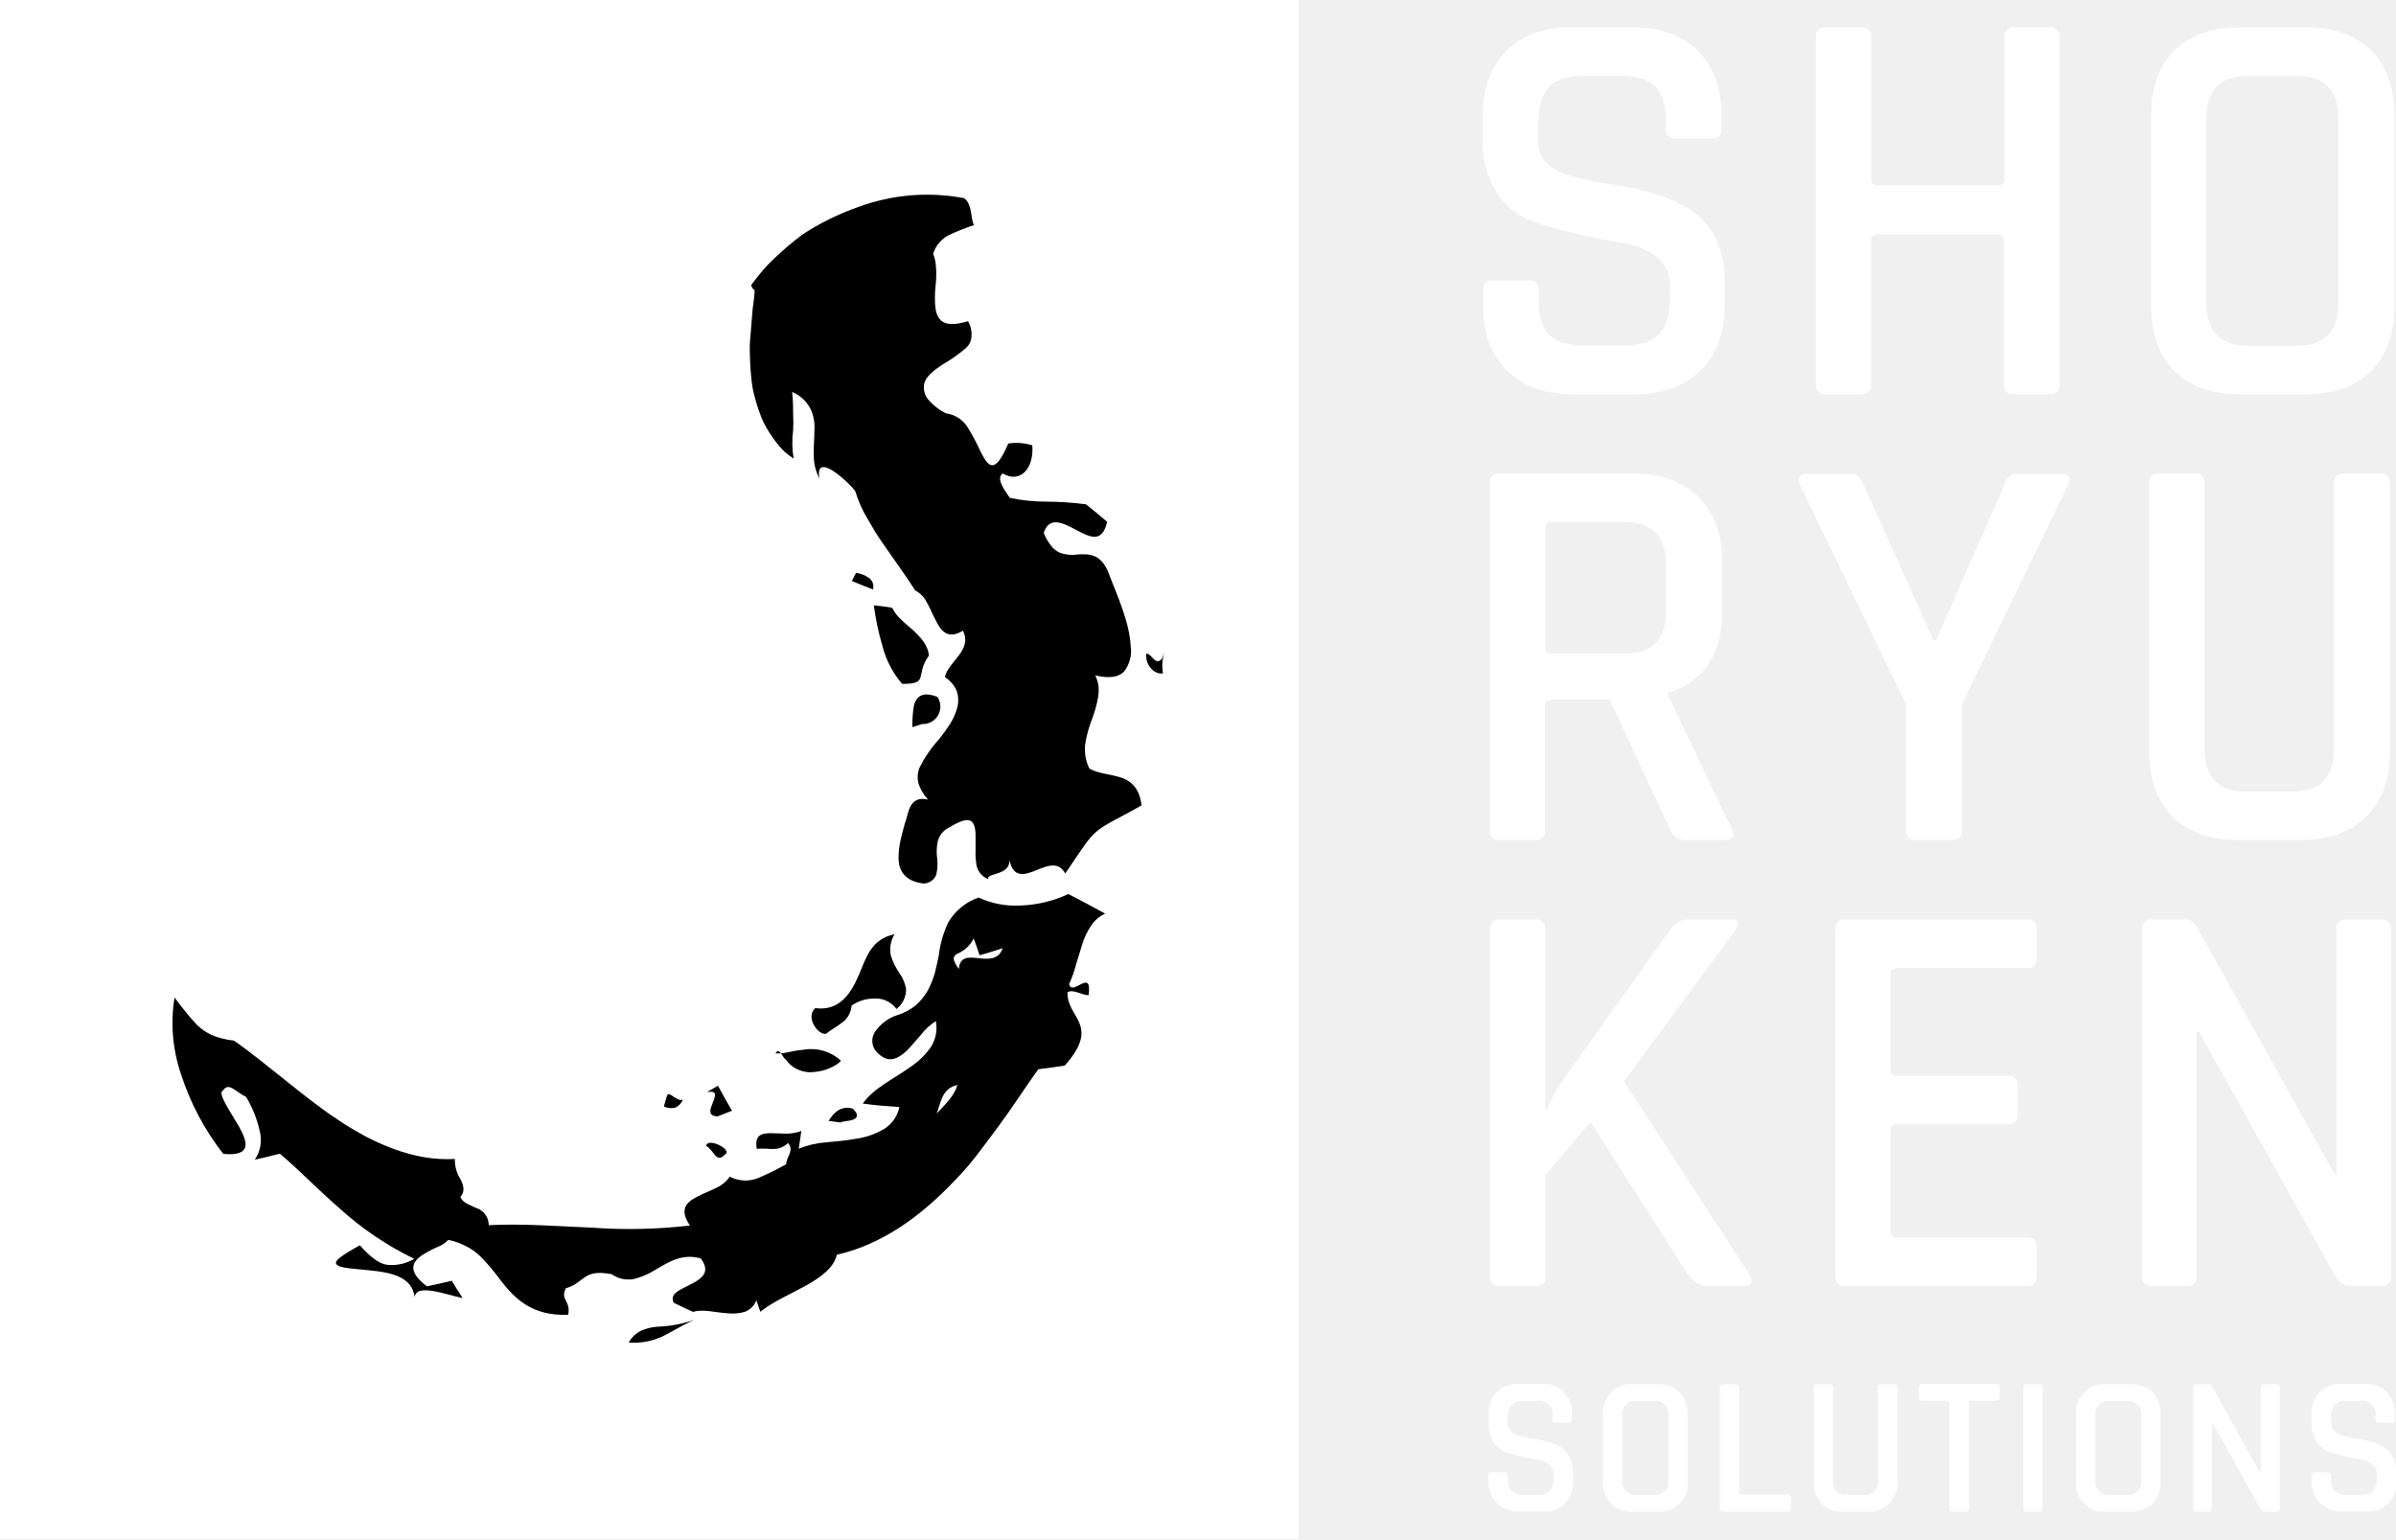
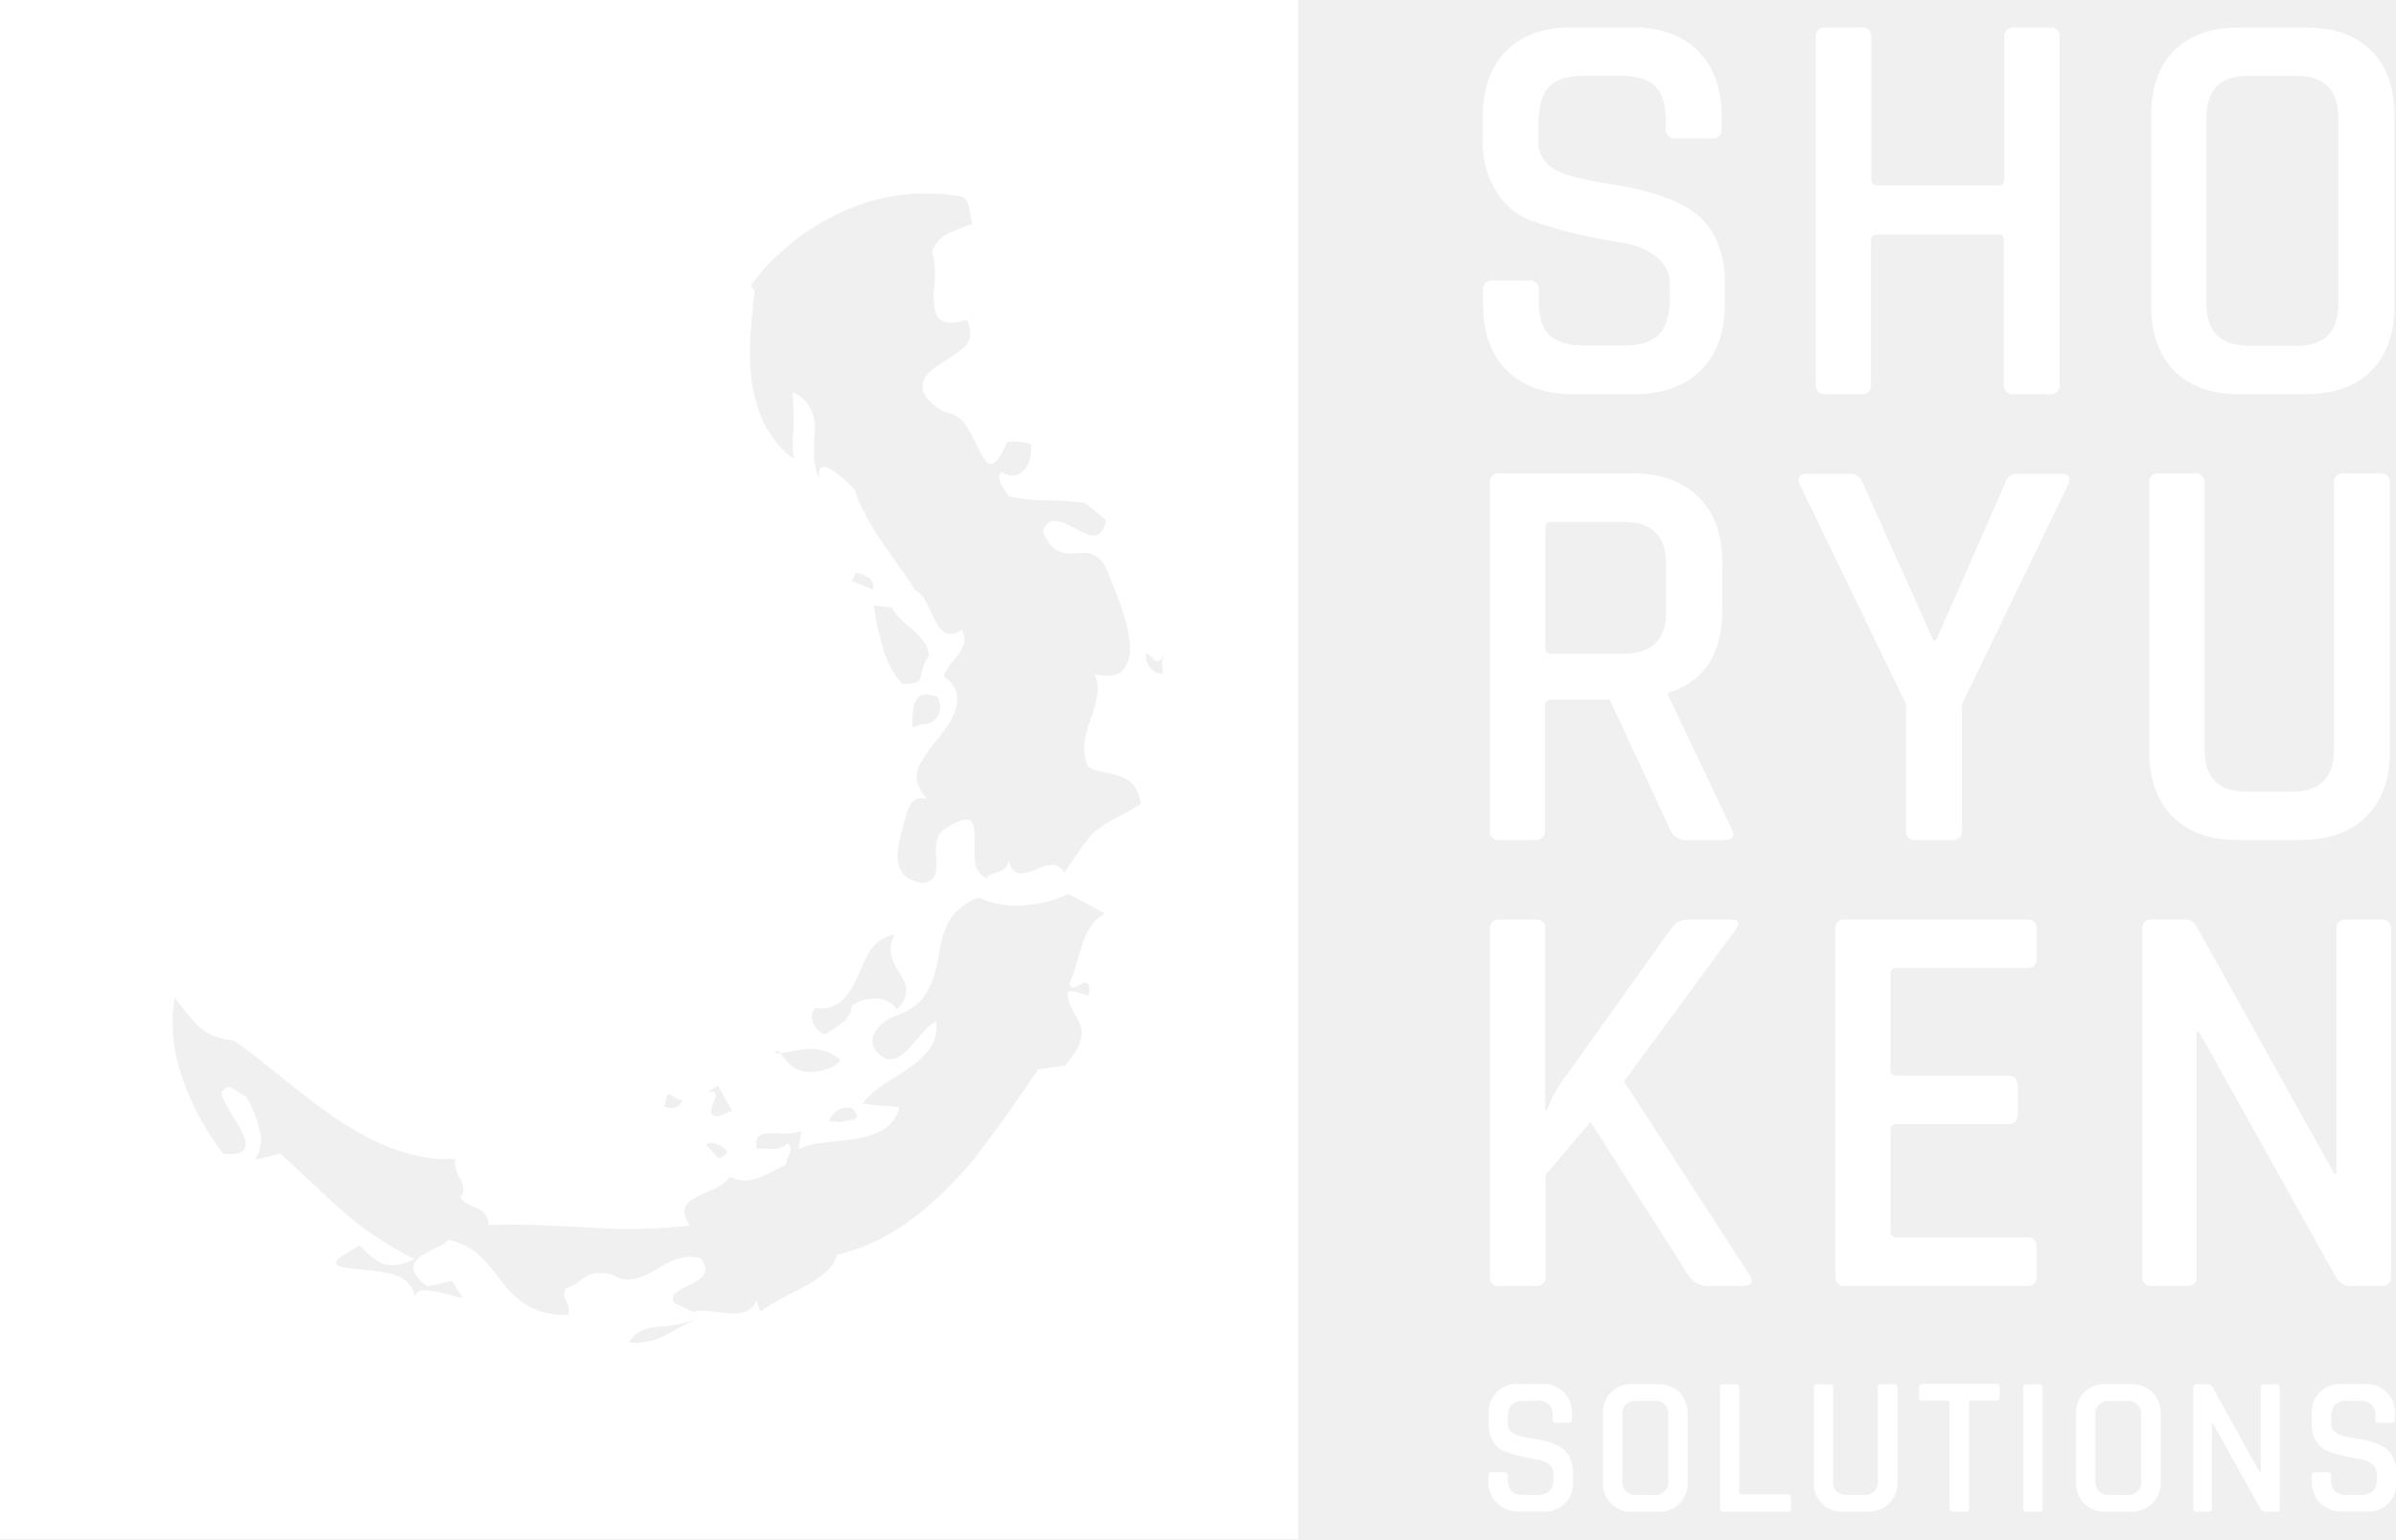
<svg xmlns="http://www.w3.org/2000/svg" viewBox="0 0 340.33 218.65">
  <defs>
    <style>.cls-1{fill:#fff;}</style>
  </defs>
  <g id="Layer_2" data-name="Layer 2">
    <g id="Content">
-       <g id="Final">
-         <g id="With_Title" data-name="With Title">
-           <g id="Black_BG" data-name="Black BG">
-             <g id="Components">
-               <path class="cls-1" d="M210.66,43.33v-2.1A1.22,1.22,0,0,1,212,39.85h5.18a1.22,1.22,0,0,1,1.38,1.38v1.45q0,3.41,1.5,4.9t5,1.5h5.59q3.48,0,5-1.58c1-1,1.54-2.76,1.54-5.14V40.5a4.83,4.83,0,0,0-2-4.09,10.53,10.53,0,0,0-4.89-1.94q-2.93-.45-6.4-1.26a56.8,56.8,0,0,1-6.39-1.86,9.94,9.94,0,0,1-4.9-4,12.89,12.89,0,0,1-2-7.45v-3.4c0-3.93,1.12-7,3.36-9.27s5.33-3.36,9.27-3.36h8.59c4,0,7.11,1.13,9.35,3.36s3.36,5.34,3.36,9.27v1.79a1.22,1.22,0,0,1-1.38,1.37H238a1.22,1.22,0,0,1-1.38-1.37V17.26q0-3.48-1.5-5t-5-1.49h-5.11q-3.48,0-5,1.57c-1,1.06-1.5,2.85-1.5,5.39v2.51c0,2.43,1.75,4.07,5.26,4.94q2.35.57,5.14,1a42.94,42.94,0,0,1,5.63,1.21,23.59,23.59,0,0,1,5.18,2.15,9.89,9.89,0,0,1,3.8,4,13.66,13.66,0,0,1,1.46,6.59v3.16q0,5.91-3.36,9.27T232.44,56h-9.07q-5.91,0-9.31-3.36T210.66,43.33Z" />
-               <path class="cls-1" d="M264.42,56h-5.1a1.22,1.22,0,0,1-1.38-1.37V5.28a1.22,1.22,0,0,1,1.38-1.38h5.1a1.22,1.22,0,0,1,1.38,1.38V25.52c0,.54.32.81,1,.81h17.08a.72.72,0,0,0,.81-.81V5.28A1.22,1.22,0,0,1,286,3.9h5.18a1.21,1.21,0,0,1,1.37,1.38V54.59A1.21,1.21,0,0,1,291.22,56H286a1.22,1.22,0,0,1-1.38-1.37V34.1a.72.72,0,0,0-.81-.81H266.77c-.65,0-1,.27-1,.81V54.59A1.22,1.22,0,0,1,264.42,56Z" />
-               <path class="cls-1" d="M327.49,56H318.1q-6,0-9.27-3.32t-3.28-9.23v-27q0-6,3.28-9.27T318.1,3.9h9.39q6,0,9.31,3.28t3.32,9.27v27q0,5.91-3.32,9.23T327.49,56Zm-8.26-6.88h7q5.91,0,5.91-6V16.78c0-4-2-6-5.91-6h-7c-3.89,0-5.83,2-5.83,6V43.09Q313.4,49.08,319.23,49.08Z" />
-               <path class="cls-1" d="M218.11,119.32H213a1.21,1.21,0,0,1-1.37-1.37V68.64A1.21,1.21,0,0,1,213,67.26h19c3.94,0,7,1.13,9.27,3.36s3.36,5.34,3.36,9.27v6.8q0,9.32-7.69,11.74v.33l9,18.94q.88,1.62-1,1.62h-5A2.41,2.41,0,0,1,237.3,118l-8.66-18.63h-8.18c-.65,0-1,.28-1,.81V118A1.22,1.22,0,0,1,218.11,119.32Zm2.27-26.47h10.28q6,0,6-5.91v-6.8c0-4-2-6-6-6H220.38c-.6,0-.89.27-.89.81V92C219.49,92.58,219.78,92.85,220.38,92.85Z" />
-               <path class="cls-1" d="M277.29,119.32h-5.18a1.22,1.22,0,0,1-1.38-1.37v-17.9L255.6,68.72a.91.91,0,0,1,0-1,1.07,1.07,0,0,1,.89-.41H263q1.05,0,1.62,1.38l10,22.26H275l9.79-22.26q.49-1.38,1.62-1.38h6.48a1.06,1.06,0,0,1,.93.41,1,1,0,0,1,0,1l-15.14,31.33V118A1.22,1.22,0,0,1,277.29,119.32Z" />
-               <path class="cls-1" d="M332.91,67.26H338c1,0,1.46.44,1.46,1.3v38.21q0,5.91-3.36,9.23t-9.27,3.32h-9q-5.91,0-9.23-3.32t-3.32-9.23V68.64a1.22,1.22,0,0,1,1.38-1.38h5.1a1.22,1.22,0,0,1,1.38,1.38v37.81q0,6,5.83,6h6.64c3.93,0,5.91-2,5.91-6V68.64A1.21,1.21,0,0,1,332.91,67.26Z" />
-               <path class="cls-1" d="M218.11,182.68H213a1.21,1.21,0,0,1-1.37-1.37V132a1.21,1.21,0,0,1,1.37-1.37h5.1a1.21,1.21,0,0,1,1.38,1.37v25.67h.24a17.7,17.7,0,0,1,2.11-4L237.3,132a2.88,2.88,0,0,1,2.59-1.37h6c1.14,0,1.32.51.57,1.53l-15.79,21.46,17.81,27.44c.65,1.08.33,1.62-1,1.62H243a3.39,3.39,0,0,1-3.08-1.37l-14-21.94-6.39,7.53v14.41A1.22,1.22,0,0,1,218.11,182.68Z" />
-               <path class="cls-1" d="M288,182.68H262.07a1.21,1.21,0,0,1-1.37-1.37V132a1.21,1.21,0,0,1,1.37-1.37H288c.86,0,1.29.45,1.29,1.37v4.13q0,1.38-1.29,1.38H269.52c-.65,0-1,.27-1,.81V152c0,.54.32.81,1,.81h15.63c1,0,1.45.46,1.45,1.37v4.13c0,.92-.48,1.38-1.45,1.38H269.52c-.65,0-1,.27-1,.81v14.41c0,.59.32.89,1,.89H288q1.29,0,1.29,1.38v4.13C289.27,182.22,288.84,182.68,288,182.68Z" />
-               <path class="cls-1" d="M310.65,182.68h-5a1.22,1.22,0,0,1-1.38-1.37V132a1.21,1.21,0,0,1,1.38-1.37h4.53a1.83,1.83,0,0,1,1.78.89l19.6,35.21h.32V132a1.21,1.21,0,0,1,1.38-1.37h5a1.21,1.21,0,0,1,1.37,1.37v49.31a1.21,1.21,0,0,1-1.37,1.37h-4.38a2.41,2.41,0,0,1-2.1-1.29l-19.43-34.82H312v34.74A1.21,1.21,0,0,1,310.65,182.68Z" />
-               <path class="cls-1" d="M211.42,210.36v-.74a.42.42,0,0,1,.47-.48h1.81a.42.42,0,0,1,.48.48v.51a2.31,2.31,0,0,0,.52,1.7,2.36,2.36,0,0,0,1.73.52h1.94a2.4,2.4,0,0,0,1.75-.54,2.55,2.55,0,0,0,.53-1.79v-.65A1.67,1.67,0,0,0,220,208a3.76,3.76,0,0,0-1.7-.68c-.68-.1-1.42-.25-2.23-.43a21.09,21.09,0,0,1-2.22-.65,3.48,3.48,0,0,1-1.7-1.38,4.52,4.52,0,0,1-.69-2.59V201a4,4,0,0,1,4.39-4.39h3a4,4,0,0,1,4.42,4.39v.62a.42.42,0,0,1-.47.48h-1.81a.42.42,0,0,1-.48-.48v-.36A1.92,1.92,0,0,0,218.2,199h-1.77a2.31,2.31,0,0,0-1.73.55,2.69,2.69,0,0,0-.52,1.88v.87c0,.84.6,1.42,1.83,1.72.54.13,1.14.24,1.78.34a14,14,0,0,1,2,.42,8.09,8.09,0,0,1,1.8.74,3.43,3.43,0,0,1,1.33,1.41,4.92,4.92,0,0,1,.5,2.3v1.1a4,4,0,0,1-4.39,4.39h-3.15a4.41,4.41,0,0,1-3.24-1.17A4.31,4.31,0,0,1,211.42,210.36Z" />
-               <path class="cls-1" d="M235.32,214.75h-3.26a4,4,0,0,1-4.37-4.37V201a4,4,0,0,1,4.37-4.37h3.26a4.41,4.41,0,0,1,3.24,1.14,4.34,4.34,0,0,1,1.16,3.23v9.37a4,4,0,0,1-4.4,4.37Zm-2.87-2.4h2.45a1.83,1.83,0,0,0,2.06-2.08v-9.15A1.84,1.84,0,0,0,234.9,199h-2.45a1.82,1.82,0,0,0-2,2.09v9.15A1.82,1.82,0,0,0,232.45,212.35Z" />
-               <path class="cls-1" d="M253.91,214.75h-9.13a.42.42,0,0,1-.47-.48V197.12a.42.42,0,0,1,.47-.48h1.78a.42.42,0,0,1,.48.48V212c0,.18.11.28.34.28h6.53q.48,0,.48.51v1.46A.42.42,0,0,1,253.91,214.75Z" />
-               <path class="cls-1" d="M267.23,196.64H269q.51,0,.51.45v13.29a4.31,4.31,0,0,1-1.17,3.21,4.38,4.38,0,0,1-3.22,1.16H262a4,4,0,0,1-4.36-4.37V197.12a.42.42,0,0,1,.47-.48h1.78a.42.42,0,0,1,.48.48v13.15a1.81,1.81,0,0,0,2,2.08h2.31a1.83,1.83,0,0,0,2.06-2.08V197.12A.42.42,0,0,1,267.23,196.64Z" />
-               <path class="cls-1" d="M279.2,214.75h-1.78q-.51,0-.51-.48v-15c0-.19-.09-.29-.28-.29h-3.54c-.34,0-.51-.15-.51-.47v-1.44q0-.48.51-.48h10.44q.51,0,.51.48v1.44c0,.32-.17.47-.51.47H280c-.2,0-.31.1-.31.29v15A.42.42,0,0,1,279.2,214.75Z" />
-               <path class="cls-1" d="M290.12,197.12v17.15a.42.42,0,0,1-.48.48h-1.77a.42.42,0,0,1-.48-.48V197.12a.42.42,0,0,1,.48-.48h1.77A.42.42,0,0,1,290.12,197.12Z" />
-               <path class="cls-1" d="M302.51,214.75h-3.27a4,4,0,0,1-4.36-4.37V201a4,4,0,0,1,4.36-4.37h3.27a4.41,4.41,0,0,1,3.24,1.14A4.34,4.34,0,0,1,306.9,201v9.37a4.34,4.34,0,0,1-1.15,3.21A4.38,4.38,0,0,1,302.51,214.75Zm-2.87-2.4h2.45a1.83,1.83,0,0,0,2.06-2.08v-9.15a1.84,1.84,0,0,0-2.06-2.09h-2.45a1.82,1.82,0,0,0-2,2.09v9.15A1.82,1.82,0,0,0,299.64,212.35Z" />
-               <path class="cls-1" d="M313.72,214.75H312a.42.42,0,0,1-.48-.48V197.12a.42.42,0,0,1,.48-.48h1.58a.63.63,0,0,1,.62.31L321,209.2h.12V197.12a.42.42,0,0,1,.48-.48h1.74a.42.42,0,0,1,.48.48v17.15a.42.42,0,0,1-.48.48H321.8a.84.84,0,0,1-.73-.45l-6.76-12.11h-.11v12.08A.42.42,0,0,1,313.72,214.75Z" />
-               <path class="cls-1" d="M328.36,210.36v-.74a.42.42,0,0,1,.48-.48h1.8a.42.42,0,0,1,.48.48v.51a2.31,2.31,0,0,0,.52,1.7,2.39,2.39,0,0,0,1.73.52h1.95a2.37,2.37,0,0,0,1.74-.54,2.5,2.5,0,0,0,.54-1.79v-.65a1.67,1.67,0,0,0-.69-1.42,3.76,3.76,0,0,0-1.71-.68c-.67-.1-1.41-.25-2.22-.43a20.41,20.41,0,0,1-2.22-.65,3.55,3.55,0,0,1-1.71-1.38,4.52,4.52,0,0,1-.69-2.59V201a4,4,0,0,1,4.39-4.39h3a4.05,4.05,0,0,1,4.42,4.39v.62a.42.42,0,0,1-.48.48h-1.8a.42.42,0,0,1-.48-.48v-.36a1.92,1.92,0,0,0-2.25-2.26h-1.78a2.34,2.34,0,0,0-1.73.55,2.69,2.69,0,0,0-.52,1.88v.87c0,.84.61,1.42,1.83,1.72.55.13,1.14.24,1.79.34a14,14,0,0,1,2,.42,8.5,8.5,0,0,1,1.8.74,3.47,3.47,0,0,1,1.32,1.41,4.8,4.8,0,0,1,.51,2.3v1.1a4,4,0,0,1-4.39,4.39h-3.16a4.41,4.41,0,0,1-3.24-1.17A4.35,4.35,0,0,1,328.36,210.36Z" />
-               <rect class="cls-1" width="184.4" height="218.65" />
-               <path class="cls-1" d="M31.21,138.21A62.51,62.51,0,0,0,140.78,78c-8.32-15.13-21.31-22-10-52.27" />
-               <path d="M133.15,99a2.47,2.47,0,0,1-2.17,3.85l-1.38.44a15.41,15.41,0,0,1,.24-3.19C130.18,99,131,98.14,133.15,99Z" />
-               <path class="cls-1" d="M143.26,96.65c-.52,1.68-1.34.62-2.24.54-.05-.68-.16-1.36-.24-2C141.73,94.26,142.77,95.83,143.26,96.65Z" />
-               <path d="M165.05,93.57l.39-1a5.92,5.92,0,0,0-.25,3.08c-1.14.23-2.58-1.11-2.36-2.83C163.75,93,164.09,94.65,165.05,93.57Z" />
-               <path d="M139,127.5a12.48,12.48,0,0,0,6,1.13,17.34,17.34,0,0,0,6.75-1.63c1.76.9,3.49,1.83,5.23,2.79a4.56,4.56,0,0,0-2,1.71,9.73,9.73,0,0,0-1.22,2.53c-.3.95-.61,1.94-.9,2.93a17.76,17.76,0,0,1-1,2.83c.43,1.88,3.3-2.44,2.77,1.58-1,0-2.13-.89-3-.43-.05,1.86,1.06,2.92,1.66,4.32s.6,3.15-2.05,6.11c-1.27.2-2.52.37-3.76.52-1.9,2.63-3.66,5.42-5.66,8.11-1,1.38-2,2.67-3,4s-2.15,2.62-3.34,3.83c-4.64,4.91-10.26,9-16.62,10.41-.39,1.81-2.24,3.2-4.43,4.41s-4.69,2.27-6.43,3.7l-.56-1.64a2.8,2.8,0,0,1-1.65,1.64,6.13,6.13,0,0,1-2.41.21c-1.72-.09-3.55-.65-4.93-.2-.93-.4-1.86-.87-2.76-1.3-.65-1.38,1.08-1.89,2.56-2.68s2.73-1.71,1.28-3.62c-2.67-.73-4.54.51-6.49,1.65a10.5,10.5,0,0,1-3,1.28,4.17,4.17,0,0,1-3.17-.69c-4.2-.77-3.75,1.23-6.5,2-.84,1.7.75,1.76.33,3.77-5.17.2-7.58-2.33-9.52-4.8a29.67,29.67,0,0,0-3-3.55,8.28,8.28,0,0,0-1.93-1.37,9.63,9.63,0,0,0-2.58-.92,4,4,0,0,1-1.51,1,17.59,17.59,0,0,0-2.26,1.21c-1.36.95-2.07,2.26.74,4.39,1.2-.25,2.38-.51,3.54-.79.49.84,1,1.64,1.54,2.46-2.42-.51-6.64-2.15-6.82-.11-.46-3.63-4.85-3.64-8.08-4-1.61-.13-2.89-.31-3.08-.77s.74-1.16,3.37-2.62c1.48,1.62,2.57,2.51,3.73,2.75a6.19,6.19,0,0,0,4-.83,44.7,44.7,0,0,1-10.67-7.22c-3.07-2.67-5.68-5.4-8.42-7.72-1.17.31-2.36.61-3.56.86a5,5,0,0,0,.66-4.23,15.8,15.8,0,0,0-1.9-4.7c-1.41-.63-2.47-2.18-3.26-.91-.87.3.93,2.87,2.23,5.08.62,1.14,1.11,2.19.92,2.93s-1,1.21-3.13,1a36.62,36.62,0,0,1-6-11.32,22.51,22.51,0,0,1-.92-10.89,46.73,46.73,0,0,0,3.12,3.83A7.88,7.88,0,0,0,30,147a10.93,10.93,0,0,0,3.23.82c2.63,1.84,5,3.82,7.4,5.72s4.78,3.83,7.33,5.5c1.24.87,2.57,1.61,3.88,2.35a34,34,0,0,0,4.1,1.83,25.44,25.44,0,0,0,4.27,1.16,20.22,20.22,0,0,0,4.4.26,5,5,0,0,0,.79,2.85c.42.88.72,1.7,0,2.54.3.83,1.29,1.11,2.2,1.55a2.56,2.56,0,0,1,1.82,2.46c4.92-.24,9.83.15,14.73.36A74.26,74.26,0,0,0,98,174.09c-1.59-2.33-.48-3.34,1.12-4.14.8-.43,1.76-.77,2.6-1.2a4.71,4.71,0,0,0,1.94-1.6,4.8,4.8,0,0,0,4.14.15,37.11,37.11,0,0,0,3.89-1.93c-.09-.92,1.21-1.89.24-3-1.43,1.34-2.5.64-4.43.83-.34-1.92.57-2.18,1.9-2.23.66,0,1.45.06,2.23.07a6,6,0,0,0,2.19-.39c-.11.84-.23,1.68-.37,2.53a13,13,0,0,1,3.81-.9c.7-.08,1.44-.14,2.18-.21s1.46-.19,2.19-.31a10.78,10.78,0,0,0,3.93-1.37,4.8,4.8,0,0,0,2.19-3.13c-1.79-.12-3.49-.24-5.2-.5,1.61-2.25,4.38-3.47,6.71-5.16a10.87,10.87,0,0,0,2.92-2.8,5.06,5.06,0,0,0,.75-3.75,8.38,8.38,0,0,0-2.16,2c-.68.76-1.34,1.57-2,2.24-1.38,1.25-2.74,1.87-4.38,0a2.35,2.35,0,0,1,.16-3.06,6,6,0,0,1,2.83-2,8.14,8.14,0,0,0,2.7-1.42,8.44,8.44,0,0,0,1.7-2.1,13.56,13.56,0,0,0,1-2.46c.23-.86.39-1.72.57-2.56a15.05,15.05,0,0,1,1.34-4.66A8.06,8.06,0,0,1,139,127.5Z" />
-               <path d="M127.06,132.71a4.24,4.24,0,0,0-.53,3,9,9,0,0,0,1.17,2.44,5.45,5.45,0,0,1,1,2.36,3.53,3.53,0,0,1-1.36,2.82,3.65,3.65,0,0,0-3.24-1.48,5.5,5.5,0,0,0-3.14,1,3.26,3.26,0,0,1-1.46,2.5c-.38.29-.77.55-1.15.79a5.92,5.92,0,0,0-1,.71c-1.16.25-3-2.39-1.55-3.64,3.52.46,5.11-2.18,6.2-4.74S123.76,133.41,127.06,132.71Z" />
-               <path class="cls-1" d="M142.42,134.7c-.59,1.71-2.1,1.56-3.49,1.41s-2.59-.25-2.73,1.55c-1-1.4-.87-1.79-.22-2.18a4.43,4.43,0,0,0,2.32-2.18c.29.78.59,1.59.84,2.4C140.23,135.4,141.31,135.06,142.42,134.7Z" />
-               <path d="M119.46,150.69a4.22,4.22,0,0,1-1.53,1,6.32,6.32,0,0,1-2.22.58,4.25,4.25,0,0,1-4.13-1.81c-.38-.11-.89-1.84-1.43-.81a6.83,6.83,0,0,0,1.79-.18,17.91,17.91,0,0,1,2.32-.37A6.2,6.2,0,0,1,119.46,150.69Z" />
-               <path class="cls-1" d="M136,154.13c-.46,1.46-1.47,2.5-2.95,4.05C133.63,156.71,133.78,154.56,136,154.13Z" />
-               <path d="M121.14,157.49c.92.92.63,1.34,0,1.57s-1.49.21-1.75.39l-1.69-.22C118.43,158,119.53,157,121.14,157.49Z" />
-               <path d="M101.91,158.59c-1.49-.09-1-1.08-.64-2s.67-1.73-.86-1.45l1.57-.91c.64,1.19,1.3,2.38,2,3.56Z" />
-               <path d="M97,156.22a2.25,2.25,0,0,1-1,1.1,2.33,2.33,0,0,1-1.7-.15l.45-1.57C95.11,154.93,96,156.51,97,156.22Z" />
-               <path d="M102.92,164.05c-1.18,1.29-1.53-.72-2.62-1.27.11-.64,1.06-.5,1.86-.11S103.59,163.68,102.92,164.05Z" />
-               <path d="M89.3,190.72c.92-1.62,2.34-2.07,4-2.25a18,18,0,0,0,5.37-1c-1.76.77-3,1.59-4.36,2.27A9.66,9.66,0,0,1,89.3,190.72Z" />
-               <path d="M124,83.74a1.52,1.52,0,0,0-.58-1.65,4.13,4.13,0,0,0-1.83-.71L121,82.54C122.1,83,123,83.33,124,83.74Z" />
-               <path d="M128.14,97.15c3.94,0,1.77-1.18,3.79-4-.07-1.45-1.15-2.61-2.26-3.65-.59-.51-1.19-1-1.69-1.51a5.27,5.27,0,0,1-1.25-1.65c-.85-.16-1.75-.26-2.61-.35a37.76,37.76,0,0,0,1.21,5.74A13.35,13.35,0,0,0,128.14,97.15Z" />
-               <path class="cls-1" d="M147,95.05a4.65,4.65,0,0,0-1-4.19c-.83-1.27-2-2.29-2.3-3.19a88.22,88.22,0,0,1,1.69,9.42C146.33,97.21,146.66,95.83,147,95.05Z" />
-               <path d="M107.19,41.2c0,.83-.17,1.67-.27,2.59s-.16,2-.25,3-.2,2-.17,3.16.07,2.25.18,3.39c.06.57.11,1.14.21,1.71s.25,1.14.41,1.7A22.85,22.85,0,0,0,108.45,60a18.3,18.3,0,0,0,1.84,2.88,13.56,13.56,0,0,0,1.12,1.27,14.5,14.5,0,0,0,1.32,1,13.26,13.26,0,0,1-.07-4.05,18,18,0,0,0,0-2.15c0-.86,0-1.92-.14-3.28a5.18,5.18,0,0,1,2.63,2.47,6.08,6.08,0,0,1,.53,3c0,1.15-.13,2.29-.09,3.47A7,7,0,0,0,116.4,68c-.7-3.69,3.36-.31,5.06,1.72a19.41,19.41,0,0,0,.74,2c.28.64.6,1.27,1,1.92s.75,1.33,1.12,1.92.81,1.25,1.23,1.85c1.63,2.37,3.22,4.52,4.45,6.47a3.68,3.68,0,0,1,1.62,1.65c.48.78.82,1.73,1.26,2.53.79,1.63,1.79,2.83,3.89,1.53,1.41,2.81-2.07,4.33-2.56,6.6a4.3,4.3,0,0,1,1.7,2,4.16,4.16,0,0,1,.08,2.27,9.12,9.12,0,0,1-1,2.32,26.18,26.18,0,0,1-1.61,2.23,17.66,17.66,0,0,0-2.81,4.12,3.76,3.76,0,0,0-.14,2.08,6.21,6.21,0,0,0,1.39,2.38c-2.83-.7-2.78,2.26-3.28,3.33-.17.6-.38,1.41-.59,2.27a12,12,0,0,0-.32,2.66c0,1.71.78,3.33,3.56,3.66a2,2,0,0,0,1.79-1.22,6.65,6.65,0,0,0,.14-2.31,7.27,7.27,0,0,1,.08-2.47,3,3,0,0,1,1.69-2c1.65-1,2.56-1.21,3.07-.84s.64,1.3.61,2.39c0,.55,0,1.15,0,1.73a8.83,8.83,0,0,0,.08,1.72,2.67,2.67,0,0,0,1.77,2.39c-.6-1,3.68-.33,2.86-3.36.38,3,1.8,2.88,3.46,2.26s3.49-1.69,4.57.28c2.28-3.31,3.23-5,4.59-6.08s3-1.73,6.25-3.6c-.32-2.59-1.61-3.55-3.1-4s-3.15-.54-4.31-1.22a6.2,6.2,0,0,1-.6-3.47,17,17,0,0,1,.87-3.29,17.2,17.2,0,0,0,.95-3.29,6.89,6.89,0,0,0,.08-1.63,4.92,4.92,0,0,0-.47-1.56c2,.48,3.32.25,4.09-.54a4.73,4.73,0,0,0,.93-3.7c-.13-3.18-1.9-7.14-2.9-9.71-1.13-3.42-2.93-3.32-4.7-3.22a5,5,0,0,1-2.55-.3,3.1,3.1,0,0,1-1.13-.93,6.79,6.79,0,0,1-1.06-1.85c.81-2.41,2.69-1.42,4.6-.42s3.7,2,4.41-1.15c-1-.86-2-1.67-3-2.48a44.26,44.26,0,0,0-5.67-.38,25.23,25.23,0,0,1-5.16-.54c-.79-1.17-2-2.77-1-3.46,2.51,1.48,4.46-.74,4.2-4a7.7,7.7,0,0,0-3.41-.26c-1.92,4.45-2.79,3.4-3.92,1.19a31.43,31.43,0,0,0-1.84-3.47,4.29,4.29,0,0,0-3.08-2,7.84,7.84,0,0,1-2.62-2.07,2.7,2.7,0,0,1-.52-1.92c.13-1.16,1.35-2.09,2.58-2.91a21.65,21.65,0,0,0,3.46-2.45,2.3,2.3,0,0,0,.71-1.5,3.83,3.83,0,0,0-.49-2.24c-1.77.51-2.89.53-3.62.06s-1-1.4-1.06-2.52a17.62,17.62,0,0,1,0-1.8c.06-.63.13-1.27.16-1.91a10.9,10.9,0,0,0-.06-1.82,5,5,0,0,0-.38-1.59,4.52,4.52,0,0,1,2.19-2.63,30.43,30.43,0,0,1,3.61-1.44c-.5-.94-.21-3-1.4-3.83a28.24,28.24,0,0,0-15,1.24A36.9,36.9,0,0,0,114,33.3a44.24,44.24,0,0,0-3.76,3.17,21.73,21.73,0,0,0-1.84,1.87c-.58.69-1.15,1.42-1.72,2.17C106.84,40.88,107,41.19,107.19,41.2Z" />
-             </g>
-           </g>
+       <g id="White_BG" data-name="White BG">
+         <g id="Components">
+           <path class="cls-1" d="M210.66,43.33v-2.1A1.22,1.22,0,0,1,212,39.85h5.18a1.22,1.22,0,0,1,1.38,1.38v1.45q0,3.41,1.5,4.9t5,1.5h5.59q3.48,0,5-1.58c1-1,1.54-2.76,1.54-5.14V40.5a4.83,4.83,0,0,0-2-4.09,10.53,10.53,0,0,0-4.89-1.94q-2.93-.45-6.4-1.26a56.8,56.8,0,0,1-6.39-1.86,9.94,9.94,0,0,1-4.9-4,12.89,12.89,0,0,1-2-7.45v-3.4c0-3.93,1.12-7,3.36-9.27s5.33-3.35,9.27-3.35h8.59q6,0,9.35,3.35c2.24,2.24,3.36,5.34,3.36,9.27v1.79a1.22,1.22,0,0,1-1.38,1.37H238a1.22,1.22,0,0,1-1.38-1.37V17.26q0-3.48-1.5-5t-5-1.49h-5.11c-2.32,0-4,.52-5,1.58s-1.5,2.84-1.5,5.38v2.51c0,2.43,1.75,4.07,5.26,4.94q2.35.57,5.14,1a42.94,42.94,0,0,1,5.63,1.21,23.59,23.59,0,0,1,5.18,2.15,9.89,9.89,0,0,1,3.8,4,13.66,13.66,0,0,1,1.46,6.59v3.16q0,5.91-3.36,9.27T232.44,56h-9.07q-5.91,0-9.31-3.36T210.66,43.33Z" />
+           <path class="cls-1" d="M264.42,56h-5.1a1.22,1.22,0,0,1-1.38-1.37V5.28a1.21,1.21,0,0,1,1.38-1.37h5.1a1.21,1.21,0,0,1,1.38,1.37V25.52c0,.54.32.81,1,.81h17.08a.72.72,0,0,0,.81-.81V5.28A1.21,1.21,0,0,1,286,3.91h5.18a1.21,1.21,0,0,1,1.37,1.37V54.59A1.21,1.21,0,0,1,291.22,56H286a1.22,1.22,0,0,1-1.38-1.37V34.1a.72.72,0,0,0-.81-.81H266.77c-.65,0-1,.27-1,.81V54.59A1.22,1.22,0,0,1,264.42,56Z" />
+           <path class="cls-1" d="M327.49,56H318.1q-6,0-9.27-3.32t-3.28-9.23v-27q0-6,3.28-9.27t9.27-3.27h9.39q6,0,9.31,3.27t3.32,9.27v27q0,5.91-3.32,9.23T327.49,56Zm-8.26-6.88h7q5.91,0,5.91-6V16.78c0-4-2-6-5.91-6h-7c-3.89,0-5.83,2-5.83,6V43.09Q313.4,49.08,319.23,49.08Z" />
+           <path class="cls-1" d="M218.11,119.32H213a1.21,1.21,0,0,1-1.37-1.37V68.64A1.21,1.21,0,0,1,213,67.26h19c3.94,0,7,1.13,9.27,3.36s3.36,5.33,3.36,9.27V86.7q0,9.3-7.69,11.73v.33l9,18.94q.88,1.62-1,1.62h-5A2.41,2.41,0,0,1,237.3,118l-8.66-18.62h-8.18c-.65,0-1,.27-1,.8V118A1.22,1.22,0,0,1,218.11,119.32Zm2.27-26.47h10.28q6,0,6-5.91v-6.8c0-4-2-6-6-6H220.38c-.6,0-.89.27-.89.81V92C219.49,92.58,219.78,92.85,220.38,92.85Z" />
+           <path class="cls-1" d="M277.29,119.32h-5.18a1.21,1.21,0,0,1-1.37-1.37v-17.9L255.6,68.72a.91.91,0,0,1,0-1,1.07,1.07,0,0,1,.89-.41H263q1.05,0,1.62,1.38l10,22.27H275l9.79-22.27q.49-1.38,1.62-1.38h6.48a1.06,1.06,0,0,1,.93.41,1,1,0,0,1,0,1l-15.14,31.33V118A1.22,1.22,0,0,1,277.29,119.32Z" />
+           <path class="cls-1" d="M332.91,67.26H338c1,0,1.46.44,1.46,1.3v38.21q0,5.91-3.36,9.23t-9.27,3.32h-9q-5.91,0-9.23-3.32t-3.32-9.23V68.64a1.22,1.22,0,0,1,1.38-1.38h5.1a1.22,1.22,0,0,1,1.38,1.38v37.81q0,6,5.83,6h6.64c3.93,0,5.91-2,5.91-6V68.64A1.21,1.21,0,0,1,332.91,67.26Z" />
+           <path class="cls-1" d="M218.11,182.68H213a1.21,1.21,0,0,1-1.37-1.37V132a1.21,1.21,0,0,1,1.37-1.38h5.1a1.22,1.22,0,0,1,1.38,1.38v25.67h.24a17.7,17.7,0,0,1,2.11-4L237.3,132a2.89,2.89,0,0,1,2.59-1.38h6c1.14,0,1.32.52.57,1.54l-15.79,21.46,17.81,27.44c.65,1.08.33,1.62-1,1.62H243a3.39,3.39,0,0,1-3.08-1.37l-14-21.94-6.39,7.53v14.41A1.22,1.22,0,0,1,218.11,182.68Z" />
+           <path class="cls-1" d="M288,182.68H262.07a1.21,1.21,0,0,1-1.37-1.37V132a1.21,1.21,0,0,1,1.37-1.38H288q1.29,0,1.29,1.38v4.13q0,1.38-1.29,1.38H269.52c-.65,0-1,.27-1,.81V152c0,.54.32.81,1,.81h15.63c1,0,1.45.46,1.45,1.37v4.13c0,.92-.48,1.38-1.45,1.38H269.52c-.65,0-1,.27-1,.81v14.41c0,.59.32.89,1,.89H288q1.29,0,1.29,1.38v4.13C289.27,182.22,288.84,182.68,288,182.68Z" />
+           <path class="cls-1" d="M310.65,182.68h-5a1.22,1.22,0,0,1-1.38-1.37V132a1.22,1.22,0,0,1,1.38-1.38h4.53a1.84,1.84,0,0,1,1.78.9l19.6,35.21h.32V132a1.22,1.22,0,0,1,1.38-1.38h5a1.22,1.22,0,0,1,1.37,1.38v49.31a1.21,1.21,0,0,1-1.37,1.37h-4.38a2.41,2.41,0,0,1-2.1-1.29l-19.43-34.82H312v34.74A1.21,1.21,0,0,1,310.65,182.68Z" />
+           <path class="cls-1" d="M211.42,210.36v-.74a.42.42,0,0,1,.47-.48h1.81a.42.42,0,0,1,.48.48v.51a2.31,2.31,0,0,0,.52,1.7,2.36,2.36,0,0,0,1.73.52h1.94a2.4,2.4,0,0,0,1.75-.54,2.55,2.55,0,0,0,.53-1.79v-.65A1.67,1.67,0,0,0,220,208a3.66,3.66,0,0,0-1.7-.68c-.68-.1-1.42-.25-2.23-.44a19,19,0,0,1-2.22-.64,3.55,3.55,0,0,1-1.71-1.38,4.6,4.6,0,0,1-.68-2.59V201a4,4,0,0,1,4.39-4.39h3a4,4,0,0,1,4.42,4.39v.62a.42.42,0,0,1-.47.48h-1.81a.42.42,0,0,1-.48-.48v-.36A1.92,1.92,0,0,0,218.2,199h-1.77a2.31,2.31,0,0,0-1.73.55,2.69,2.69,0,0,0-.52,1.88v.87c0,.84.6,1.42,1.83,1.72.54.13,1.14.24,1.78.34a14,14,0,0,1,2,.42,8.09,8.09,0,0,1,1.8.74,3.43,3.43,0,0,1,1.33,1.41,4.92,4.92,0,0,1,.5,2.3v1.1a4,4,0,0,1-4.39,4.39h-3.15a4.41,4.41,0,0,1-3.24-1.17A4.31,4.31,0,0,1,211.42,210.36Z" />
+           <path class="cls-1" d="M235.32,214.75h-3.26a4,4,0,0,1-4.37-4.37V201a4,4,0,0,1,4.37-4.37h3.26a4.41,4.41,0,0,1,3.24,1.14,4.34,4.34,0,0,1,1.16,3.23v9.37a4,4,0,0,1-4.4,4.37Zm-2.87-2.4h2.45a1.83,1.83,0,0,0,2.06-2.08v-9.15A1.84,1.84,0,0,0,234.9,199h-2.45a1.82,1.82,0,0,0-2,2.09v9.15A1.82,1.82,0,0,0,232.45,212.35Z" />
+           <path class="cls-1" d="M253.91,214.75h-9.13a.42.42,0,0,1-.47-.48V197.12a.42.42,0,0,1,.47-.48h1.78a.42.42,0,0,1,.48.48V212c0,.18.11.28.34.28h6.53q.48,0,.48.51v1.46A.42.42,0,0,1,253.91,214.75Z" />
+           <path class="cls-1" d="M267.23,196.64H269q.51,0,.51.45v13.29a4.31,4.31,0,0,1-1.17,3.21,4.38,4.38,0,0,1-3.22,1.16H262a4,4,0,0,1-4.36-4.37V197.12a.42.42,0,0,1,.47-.48h1.78a.42.42,0,0,1,.48.48v13.15a1.81,1.81,0,0,0,2,2.08h2.31a1.83,1.83,0,0,0,2.06-2.08V197.12A.42.42,0,0,1,267.23,196.64Z" />
+           <path class="cls-1" d="M279.2,214.75h-1.78q-.51,0-.51-.48v-15c0-.19-.09-.29-.28-.29h-3.54c-.34,0-.51-.15-.51-.47v-1.44q0-.48.51-.48h10.44q.51,0,.51.48v1.44c0,.32-.17.47-.51.47H280c-.2,0-.31.1-.31.29v15A.42.42,0,0,1,279.2,214.75Z" />
+           <path class="cls-1" d="M290.12,197.12v17.15a.42.42,0,0,1-.48.48h-1.77a.42.42,0,0,1-.48-.48V197.12a.42.42,0,0,1,.48-.48h1.77A.42.42,0,0,1,290.12,197.12Z" />
+           <path class="cls-1" d="M302.51,214.75h-3.27a4.32,4.32,0,0,1-3.22-1.16,4.37,4.37,0,0,1-1.14-3.21V201a4,4,0,0,1,4.36-4.37h3.27a4.41,4.41,0,0,1,3.24,1.14A4.34,4.34,0,0,1,306.9,201v9.37a4.34,4.34,0,0,1-1.15,3.21A4.38,4.38,0,0,1,302.51,214.75Zm-2.87-2.4h2.45a1.82,1.82,0,0,0,2.05-2.08v-9.15a1.83,1.83,0,0,0-2.05-2.09h-2.45a1.82,1.82,0,0,0-2,2.09v9.15A1.82,1.82,0,0,0,299.64,212.35Z" />
+           <path class="cls-1" d="M313.72,214.75H312a.42.42,0,0,1-.48-.48V197.12a.42.42,0,0,1,.48-.48h1.58a.63.63,0,0,1,.62.31L321,209.2h.12V197.12a.42.42,0,0,1,.47-.48h1.75a.42.42,0,0,1,.48.48v17.15a.42.42,0,0,1-.48.48H321.8a.84.84,0,0,1-.73-.45l-6.76-12.11h-.11v12.08A.42.42,0,0,1,313.72,214.75Z" />
+           <path class="cls-1" d="M328.36,210.36v-.74a.42.42,0,0,1,.48-.48h1.8a.42.42,0,0,1,.48.48v.51a2.31,2.31,0,0,0,.52,1.7,2.39,2.39,0,0,0,1.73.52h1.95a2.37,2.37,0,0,0,1.74-.54,2.5,2.5,0,0,0,.54-1.79v-.65a1.67,1.67,0,0,0-.69-1.42,3.65,3.65,0,0,0-1.71-.68c-.67-.1-1.41-.25-2.22-.44a19.18,19.18,0,0,1-2.23-.64,3.57,3.57,0,0,1-1.7-1.38,4.52,4.52,0,0,1-.69-2.59V201a4,4,0,0,1,4.39-4.39h3a4.05,4.05,0,0,1,4.42,4.39v.62a.42.42,0,0,1-.48.48h-1.8a.42.42,0,0,1-.48-.48v-.36a2.36,2.36,0,0,0-.52-1.73,2.39,2.39,0,0,0-1.73-.53h-1.78a2.34,2.34,0,0,0-1.73.55,2.69,2.69,0,0,0-.52,1.88v.87c0,.84.61,1.42,1.83,1.72.55.13,1.14.24,1.79.34a14,14,0,0,1,2,.42,8.5,8.5,0,0,1,1.8.74,3.47,3.47,0,0,1,1.32,1.41,4.8,4.8,0,0,1,.51,2.3v1.1a4,4,0,0,1-4.39,4.39h-3.16a4.41,4.41,0,0,1-3.24-1.17A4.35,4.35,0,0,1,328.36,210.36Z" />
+           <path class="cls-1" d="M0,0V218.65H184.4V0ZM102,154.24c.64,1.19,1.3,2.38,2,3.56l-2,.79c-1.49-.09-1-1.08-.64-2s.67-1.73-.86-1.45Zm.18,8.43c.8.38,1.43,1,.76,1.38-1.18,1.29-1.53-.72-2.62-1.27C100.41,162.14,101.36,162.28,102.16,162.67Zm-7.41-7.07c.36-.67,1.24.91,2.24.62a2.25,2.25,0,0,1-1,1.1,2.33,2.33,0,0,1-1.7-.15Zm-.43,34.18a9.66,9.66,0,0,1-5,.94c.92-1.62,2.34-2.07,4-2.25a18,18,0,0,0,5.37-1C96.92,188.28,95.67,189.1,94.32,189.78ZM155,131.5a9.73,9.73,0,0,0-1.22,2.53c-.3.95-.61,1.94-.9,2.93a17.76,17.76,0,0,1-1,2.83c.43,1.88,3.3-2.44,2.77,1.58-1,0-2.13-.89-3-.43-.05,1.86,1.06,2.92,1.66,4.32s.6,3.15-2.05,6.11c-1.27.2-2.52.37-3.76.52-1.9,2.63-3.66,5.42-5.66,8.11-1,1.38-2,2.67-3,4s-2.15,2.62-3.34,3.83c-4.64,4.91-10.26,9-16.62,10.41-.39,1.81-2.24,3.2-4.43,4.41s-4.69,2.28-6.43,3.7l-.56-1.64a2.8,2.8,0,0,1-1.65,1.64,6.13,6.13,0,0,1-2.41.21c-1.72-.09-3.55-.65-4.93-.2-.93-.4-1.86-.87-2.76-1.3-.65-1.38,1.08-1.89,2.56-2.68s2.73-1.71,1.28-3.62c-2.67-.73-4.54.51-6.49,1.65a10.5,10.5,0,0,1-3,1.28,4.16,4.16,0,0,1-3.17-.69c-4.2-.77-3.75,1.23-6.51,2-.83,1.7.76,1.76.34,3.77-5.17.2-7.58-2.33-9.52-4.8a29.67,29.67,0,0,0-3-3.55,8.28,8.28,0,0,0-1.93-1.37,9.63,9.63,0,0,0-2.58-.92,4,4,0,0,1-1.51,1,17.59,17.59,0,0,0-2.26,1.21c-1.36.95-2.07,2.26.74,4.39,1.2-.25,2.38-.51,3.54-.79.49.84,1,1.64,1.54,2.46-2.42-.51-6.64-2.15-6.82-.11-.46-3.63-4.85-3.64-8.08-4-1.61-.13-2.89-.31-3.08-.77s.73-1.16,3.36-2.62c1.49,1.62,2.58,2.51,3.74,2.75a6.19,6.19,0,0,0,4-.83,44.7,44.7,0,0,1-10.67-7.22c-3.07-2.67-5.68-5.4-8.42-7.72-1.17.31-2.36.61-3.56.86a5,5,0,0,0,.66-4.23,15.8,15.8,0,0,0-1.9-4.7c-1.42-.63-2.47-2.18-3.26-.91-.87.3.93,2.87,2.23,5.08.62,1.14,1.11,2.19.92,2.93s-1,1.21-3.13,1a36.62,36.62,0,0,1-6-11.32,22.51,22.51,0,0,1-.92-10.89,46.73,46.73,0,0,0,3.12,3.83A7.88,7.88,0,0,0,30,147a10.93,10.93,0,0,0,3.23.82c2.63,1.84,5,3.82,7.4,5.72s4.78,3.83,7.33,5.5c1.24.87,2.57,1.61,3.88,2.35a34,34,0,0,0,4.1,1.83,25.44,25.44,0,0,0,4.27,1.16,20.22,20.22,0,0,0,4.4.26,5,5,0,0,0,.79,2.85c.42.88.72,1.7,0,2.54.29.83,1.29,1.11,2.2,1.55a2.56,2.56,0,0,1,1.82,2.46c4.92-.24,9.83.15,14.72.36A74.35,74.35,0,0,0,98,174.09c-1.59-2.33-.48-3.34,1.12-4.14.8-.43,1.76-.77,2.6-1.2a4.71,4.71,0,0,0,1.94-1.6,4.8,4.8,0,0,0,4.14.15,37.11,37.11,0,0,0,3.89-1.93c-.09-.92,1.21-1.89.24-3-1.43,1.34-2.5.64-4.43.83-.34-1.92.57-2.18,1.9-2.23.66,0,1.44.06,2.23.07a6,6,0,0,0,2.19-.39c-.11.84-.23,1.68-.37,2.53a13,13,0,0,1,3.81-.9c.7-.08,1.44-.14,2.18-.21s1.46-.19,2.19-.31a10.78,10.78,0,0,0,3.93-1.37,4.8,4.8,0,0,0,2.19-3.13c-1.79-.12-3.49-.24-5.2-.5,1.61-2.25,4.38-3.47,6.71-5.16a10.87,10.87,0,0,0,2.92-2.8,5.06,5.06,0,0,0,.75-3.75,8.38,8.38,0,0,0-2.16,2c-.68.76-1.34,1.57-2,2.24-1.38,1.25-2.74,1.87-4.38,0a2.35,2.35,0,0,1,.16-3.06,6,6,0,0,1,2.83-2,8.14,8.14,0,0,0,2.7-1.42,8.44,8.44,0,0,0,1.7-2.1,13.56,13.56,0,0,0,1-2.46c.23-.86.39-1.72.57-2.56a15.05,15.05,0,0,1,1.34-4.66A8.06,8.06,0,0,1,139,127.5a12.48,12.48,0,0,0,6,1.13,17.34,17.34,0,0,0,6.75-1.63c1.76.9,3.49,1.83,5.23,2.79A4.56,4.56,0,0,0,155,131.5Zm-33.05,7c1.14-2.6,1.85-5.08,5.15-5.78a4.24,4.24,0,0,0-.53,3,9,9,0,0,0,1.17,2.44,5.45,5.45,0,0,1,1,2.36,3.53,3.53,0,0,1-1.36,2.82,3.65,3.65,0,0,0-3.24-1.48,5.5,5.5,0,0,0-3.14,1,3.29,3.29,0,0,1-1.46,2.5c-.38.29-.77.55-1.15.79a5.92,5.92,0,0,0-1,.71c-1.16.25-3-2.39-1.55-3.64C119.23,143.69,120.82,141.05,121.91,138.49ZM121,82.54l.58-1.16a4.13,4.13,0,0,1,1.83.71,1.52,1.52,0,0,1,.58,1.65C123,83.33,122.1,83,121,82.54Zm7.13,14.61a13.35,13.35,0,0,1-2.81-5.43A37.76,37.76,0,0,1,124.12,86c.86.09,1.76.19,2.61.35A5.27,5.27,0,0,0,128,88c.5.51,1.1,1,1.69,1.51,1.11,1,2.19,2.2,2.26,3.65C129.91,96,132.08,97.19,128.14,97.15Zm5,1.89a2.47,2.47,0,0,1-2.17,3.85l-1.38.44a15.41,15.41,0,0,1,.24-3.19C130.18,99,131,98.14,133.15,99Zm-12,60c-.6.2-1.49.21-1.75.39l-1.69-.22c.69-1.22,1.79-2.27,3.4-1.74C122.06,158.41,121.77,158.83,121.18,159.06Zm-1.72-8.37a4.22,4.22,0,0,1-1.53,1,6.32,6.32,0,0,1-2.22.58,4.25,4.25,0,0,1-4.13-1.81c-.19-.06-.41-.51-.66-.83a4.06,4.06,0,0,1-.77,0c.27-.51.53-.34.77,0a8.22,8.22,0,0,0,1-.16,17.91,17.91,0,0,1,2.32-.37A6.2,6.2,0,0,1,119.46,150.69Zm36.35-32.76c-1.35,1.1-2.3,2.77-4.58,6.08-1.08-2-2.9-.86-4.57-.28s-2.88.75-3.37-1.67c.14,2.34-3.5,1.81-2.95,2.77a2.67,2.67,0,0,1-1.77-2.39,8.83,8.83,0,0,1-.08-1.72c0-.58,0-1.18,0-1.73,0-1.09-.11-2-.61-2.39s-1.42-.16-3.08.84a3,3,0,0,0-1.68,2,7.27,7.27,0,0,0-.08,2.47,6.65,6.65,0,0,1-.14,2.31,2,2,0,0,1-1.79,1.22c-2.78-.33-3.51-2-3.56-3.66a12,12,0,0,1,.32-2.66c.21-.86.42-1.67.59-2.27.5-1.07.45-4,3.28-3.33a6.08,6.08,0,0,1-1.39-2.38,3.76,3.76,0,0,1,.14-2.08,17.66,17.66,0,0,1,2.81-4.12,26.18,26.18,0,0,0,1.61-2.23,9.12,9.12,0,0,0,1-2.32,4.16,4.16,0,0,0-.08-2.27,4.3,4.3,0,0,0-1.7-2c.49-2.27,4-3.79,2.56-6.6-2.1,1.3-3.1.1-3.89-1.53-.44-.8-.78-1.75-1.26-2.53A3.68,3.68,0,0,0,130,83.85c-1.23-1.95-2.82-4.1-4.45-6.47-.42-.6-.84-1.24-1.23-1.85s-.76-1.25-1.12-1.92-.68-1.28-1-1.92a19.41,19.41,0,0,1-.74-2c-1.7-2-5.76-5.41-5.06-1.72a7,7,0,0,1-.76-3.33c0-1.18,0-2.32.09-3.47a6.08,6.08,0,0,0-.53-3,5.18,5.18,0,0,0-2.63-2.47c.12,1.36.13,2.42.14,3.28a18,18,0,0,1,0,2.15,13.26,13.26,0,0,0,.07,4.05,14.5,14.5,0,0,1-1.32-1,13.56,13.56,0,0,1-1.12-1.27A18.3,18.3,0,0,1,108.45,60a22.85,22.85,0,0,1-1.15-3.29c-.16-.56-.29-1.13-.41-1.7s-.16-1.14-.21-1.71c-.11-1.14-.16-2.27-.18-3.39s.11-2.13.17-3.16.17-2,.25-3,.22-1.76.27-2.59c-.2,0-.35-.32-.49-.69.57-.75,1.14-1.48,1.72-2.17a21.73,21.73,0,0,1,1.84-1.87A44.24,44.24,0,0,1,114,33.3a36.9,36.9,0,0,1,7.76-4.1,28.24,28.24,0,0,1,15-1.24c1.19.79.9,2.89,1.4,3.83a30.43,30.43,0,0,0-3.61,1.44,4.52,4.52,0,0,0-2.19,2.63,5,5,0,0,1,.38,1.59,11,11,0,0,1,.06,1.83c0,.63-.1,1.27-.16,1.9a17.62,17.62,0,0,0,0,1.8c.08,1.12.29,2.07,1.06,2.52s1.85.45,3.62-.06a3.91,3.91,0,0,1,.49,2.24,2.3,2.3,0,0,1-.71,1.5,21.65,21.65,0,0,1-3.46,2.45c-1.23.82-2.45,1.75-2.58,2.91a2.7,2.7,0,0,0,.52,1.92,7.84,7.84,0,0,0,2.62,2.07,4.29,4.29,0,0,1,3.08,2,31.43,31.43,0,0,1,1.84,3.47c1.13,2.21,2,3.26,3.92-1.19a7.7,7.7,0,0,1,3.41.26c.26,3.29-1.69,5.51-4.21,4-.92.69.27,2.29,1.06,3.46a25.23,25.23,0,0,0,5.16.54,44.26,44.26,0,0,1,5.67.38c1,.81,2,1.62,3,2.48-.71,3.17-2.55,2.13-4.41,1.15s-3.79-2-4.6.42a6.79,6.79,0,0,0,1.06,1.85,3.1,3.1,0,0,0,1.13.93,5,5,0,0,0,2.55.3c1.77-.1,3.57-.2,4.7,3.22,1,2.57,2.77,6.53,2.9,9.71a4.73,4.73,0,0,1-.93,3.7c-.77.79-2.07,1-4.09.54a4.92,4.92,0,0,1,.47,1.56,6.89,6.89,0,0,1-.08,1.63,17.2,17.2,0,0,1-.95,3.29,17,17,0,0,0-.87,3.29,6.2,6.2,0,0,0,.6,3.47c1.16.68,2.82.73,4.31,1.22s2.78,1.45,3.1,4C158.78,116.2,157.1,116.79,155.81,117.93Zm9.38-22.25c-1.14.23-2.58-1.11-2.36-2.83.92.17,1.26,1.8,2.22.72l.39-1A5.92,5.92,0,0,0,165.19,95.68Z" />
        </g>
      </g>
    </g>
  </g>
</svg>
